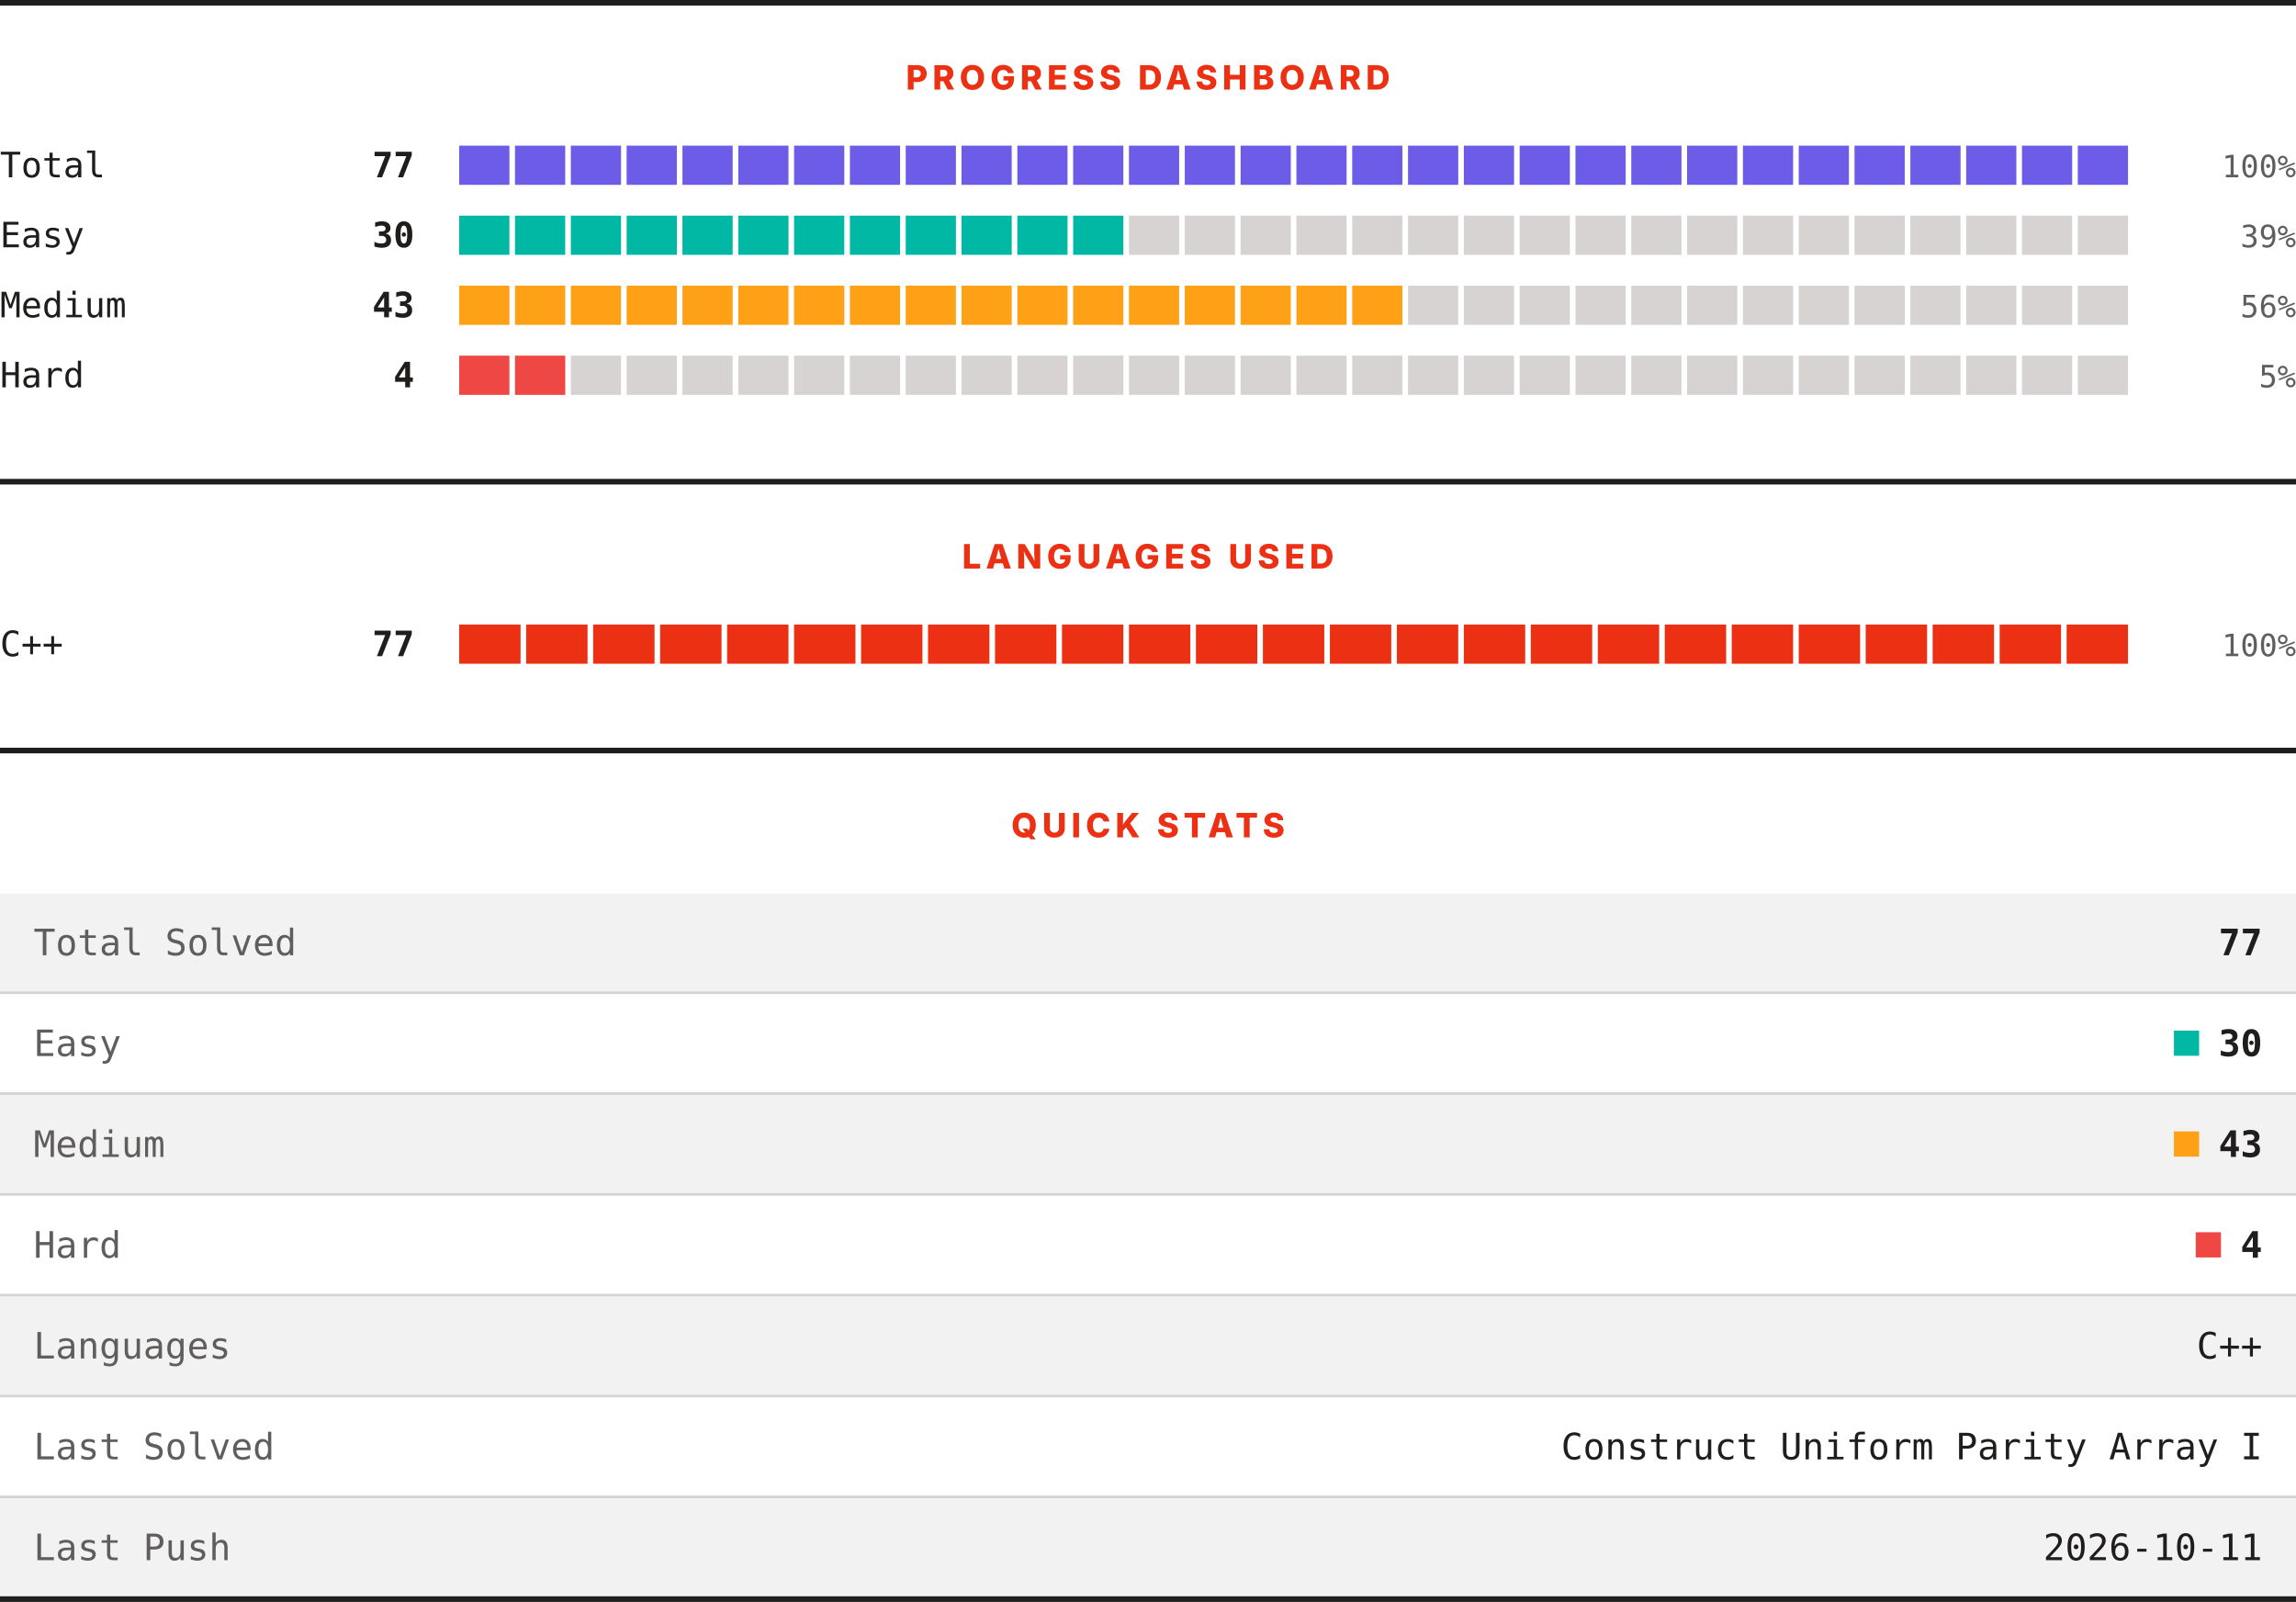
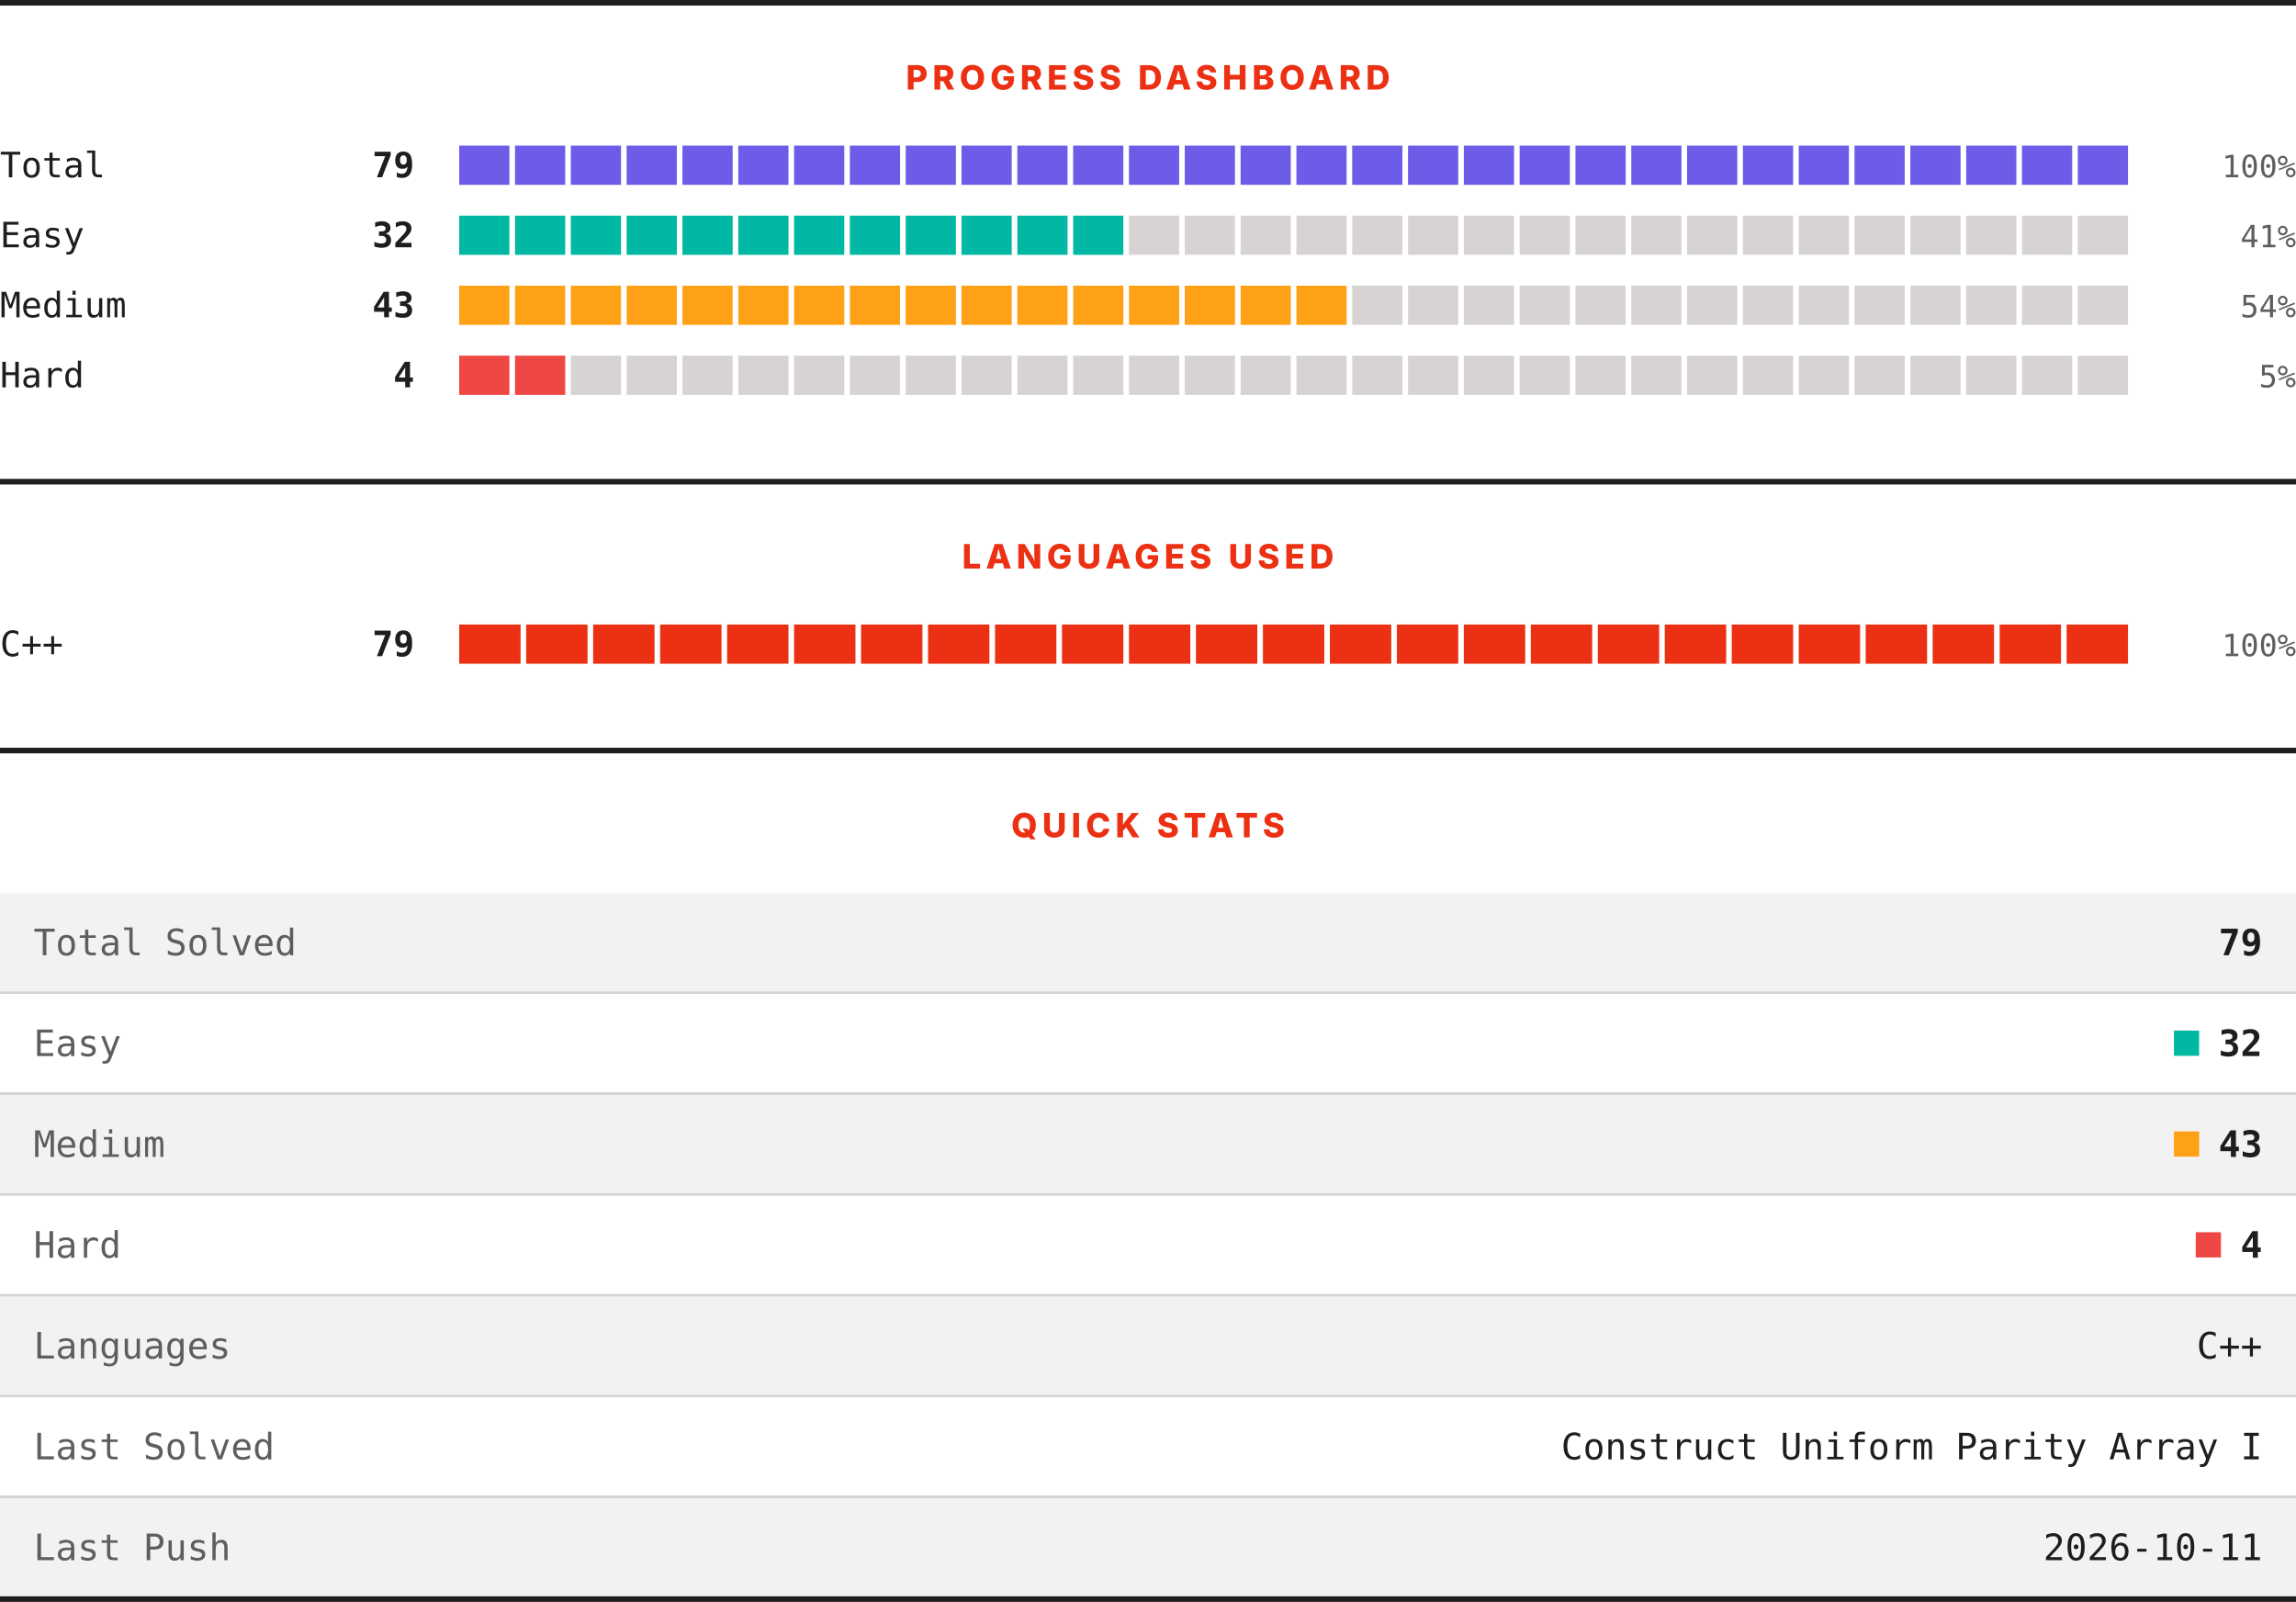
<svg xmlns="http://www.w3.org/2000/svg" width="820" height="572" viewBox="0 0 820 572" role="img" aria-label="LeetCode progress, languages and quick stats">
  <rect width="820" height="572" fill="#ffffff" />
  <rect x="0" y="0" width="820" height="2" fill="#201e1d" />
  <text x="410" y="32" text-anchor="middle" font-family="Archivo, system-ui, -apple-system, Segoe UI, sans-serif" font-size="12" font-weight="800" letter-spacing="1.68" fill="#ec3013">PROGRESS DASHBOARD</text>
  <text x="0" y="63.3" font-family="ui-monospace, SFMono-Regular, Menlo, Consolas, monospace" font-size="12.5" fill="#201e1d">Total</text>
-   <text x="148" y="63.3" text-anchor="end" font-family="ui-monospace, SFMono-Regular, Menlo, Consolas, monospace" font-size="12.5" font-weight="700" fill="#201e1d">77</text>
+   <text x="148" y="63.3" text-anchor="end" font-family="ui-monospace, SFMono-Regular, Menlo, Consolas, monospace" font-size="12.5" font-weight="700" fill="#201e1d">79</text>
  <rect x="164.00" y="52" width="17.93" height="14" fill="#6c5ce7" />
  <rect x="183.93" y="52" width="17.93" height="14" fill="#6c5ce7" />
  <rect x="203.87" y="52" width="17.93" height="14" fill="#6c5ce7" />
  <rect x="223.80" y="52" width="17.93" height="14" fill="#6c5ce7" />
  <rect x="243.73" y="52" width="17.93" height="14" fill="#6c5ce7" />
  <rect x="263.67" y="52" width="17.93" height="14" fill="#6c5ce7" />
  <rect x="283.60" y="52" width="17.93" height="14" fill="#6c5ce7" />
  <rect x="303.53" y="52" width="17.93" height="14" fill="#6c5ce7" />
  <rect x="323.47" y="52" width="17.93" height="14" fill="#6c5ce7" />
  <rect x="343.40" y="52" width="17.93" height="14" fill="#6c5ce7" />
  <rect x="363.33" y="52" width="17.93" height="14" fill="#6c5ce7" />
  <rect x="383.27" y="52" width="17.93" height="14" fill="#6c5ce7" />
  <rect x="403.20" y="52" width="17.93" height="14" fill="#6c5ce7" />
  <rect x="423.13" y="52" width="17.93" height="14" fill="#6c5ce7" />
  <rect x="443.07" y="52" width="17.93" height="14" fill="#6c5ce7" />
  <rect x="463.00" y="52" width="17.93" height="14" fill="#6c5ce7" />
  <rect x="482.93" y="52" width="17.93" height="14" fill="#6c5ce7" />
  <rect x="502.87" y="52" width="17.93" height="14" fill="#6c5ce7" />
  <rect x="522.80" y="52" width="17.93" height="14" fill="#6c5ce7" />
  <rect x="542.73" y="52" width="17.93" height="14" fill="#6c5ce7" />
  <rect x="562.67" y="52" width="17.93" height="14" fill="#6c5ce7" />
  <rect x="582.60" y="52" width="17.93" height="14" fill="#6c5ce7" />
  <rect x="602.53" y="52" width="17.93" height="14" fill="#6c5ce7" />
  <rect x="622.47" y="52" width="17.93" height="14" fill="#6c5ce7" />
  <rect x="642.40" y="52" width="17.93" height="14" fill="#6c5ce7" />
  <rect x="662.33" y="52" width="17.93" height="14" fill="#6c5ce7" />
  <rect x="682.27" y="52" width="17.93" height="14" fill="#6c5ce7" />
  <rect x="702.20" y="52" width="17.93" height="14" fill="#6c5ce7" />
  <rect x="722.13" y="52" width="17.93" height="14" fill="#6c5ce7" />
  <rect x="742.07" y="52" width="17.93" height="14" fill="#6c5ce7" />
  <text x="820" y="63.3" text-anchor="end" font-family="ui-monospace, SFMono-Regular, Menlo, Consolas, monospace" font-size="11" fill="#605d5d">100%</text>
  <text x="0" y="88.3" font-family="ui-monospace, SFMono-Regular, Menlo, Consolas, monospace" font-size="12.5" fill="#201e1d">Easy</text>
-   <text x="148" y="88.3" text-anchor="end" font-family="ui-monospace, SFMono-Regular, Menlo, Consolas, monospace" font-size="12.5" font-weight="700" fill="#201e1d">30</text>
+   <text x="148" y="88.3" text-anchor="end" font-family="ui-monospace, SFMono-Regular, Menlo, Consolas, monospace" font-size="12.5" font-weight="700" fill="#201e1d">32</text>
  <rect x="164.00" y="77" width="17.93" height="14" fill="#00b8a3" />
  <rect x="183.93" y="77" width="17.93" height="14" fill="#00b8a3" />
  <rect x="203.87" y="77" width="17.93" height="14" fill="#00b8a3" />
  <rect x="223.80" y="77" width="17.93" height="14" fill="#00b8a3" />
  <rect x="243.73" y="77" width="17.93" height="14" fill="#00b8a3" />
  <rect x="263.67" y="77" width="17.93" height="14" fill="#00b8a3" />
  <rect x="283.60" y="77" width="17.93" height="14" fill="#00b8a3" />
  <rect x="303.53" y="77" width="17.93" height="14" fill="#00b8a3" />
  <rect x="323.47" y="77" width="17.93" height="14" fill="#00b8a3" />
  <rect x="343.40" y="77" width="17.93" height="14" fill="#00b8a3" />
  <rect x="363.33" y="77" width="17.93" height="14" fill="#00b8a3" />
  <rect x="383.27" y="77" width="17.93" height="14" fill="#00b8a3" />
  <rect x="403.20" y="77" width="17.93" height="14" fill="#d7d3d3" />
  <rect x="423.13" y="77" width="17.93" height="14" fill="#d7d3d3" />
  <rect x="443.07" y="77" width="17.93" height="14" fill="#d7d3d3" />
  <rect x="463.00" y="77" width="17.93" height="14" fill="#d7d3d3" />
  <rect x="482.93" y="77" width="17.93" height="14" fill="#d7d3d3" />
  <rect x="502.87" y="77" width="17.93" height="14" fill="#d7d3d3" />
  <rect x="522.80" y="77" width="17.93" height="14" fill="#d7d3d3" />
  <rect x="542.73" y="77" width="17.93" height="14" fill="#d7d3d3" />
  <rect x="562.67" y="77" width="17.93" height="14" fill="#d7d3d3" />
  <rect x="582.60" y="77" width="17.93" height="14" fill="#d7d3d3" />
  <rect x="602.53" y="77" width="17.93" height="14" fill="#d7d3d3" />
  <rect x="622.47" y="77" width="17.93" height="14" fill="#d7d3d3" />
  <rect x="642.40" y="77" width="17.93" height="14" fill="#d7d3d3" />
  <rect x="662.33" y="77" width="17.93" height="14" fill="#d7d3d3" />
  <rect x="682.27" y="77" width="17.93" height="14" fill="#d7d3d3" />
  <rect x="702.20" y="77" width="17.93" height="14" fill="#d7d3d3" />
  <rect x="722.13" y="77" width="17.93" height="14" fill="#d7d3d3" />
  <rect x="742.07" y="77" width="17.93" height="14" fill="#d7d3d3" />
-   <text x="820" y="88.3" text-anchor="end" font-family="ui-monospace, SFMono-Regular, Menlo, Consolas, monospace" font-size="11" fill="#605d5d">39%</text>
+   <text x="820" y="88.3" text-anchor="end" font-family="ui-monospace, SFMono-Regular, Menlo, Consolas, monospace" font-size="11" fill="#605d5d">41%</text>
  <text x="0" y="113.3" font-family="ui-monospace, SFMono-Regular, Menlo, Consolas, monospace" font-size="12.5" fill="#201e1d">Medium</text>
  <text x="148" y="113.3" text-anchor="end" font-family="ui-monospace, SFMono-Regular, Menlo, Consolas, monospace" font-size="12.5" font-weight="700" fill="#201e1d">43</text>
  <rect x="164.00" y="102" width="17.93" height="14" fill="#ffa116" />
  <rect x="183.93" y="102" width="17.93" height="14" fill="#ffa116" />
  <rect x="203.87" y="102" width="17.93" height="14" fill="#ffa116" />
  <rect x="223.80" y="102" width="17.93" height="14" fill="#ffa116" />
  <rect x="243.73" y="102" width="17.93" height="14" fill="#ffa116" />
  <rect x="263.67" y="102" width="17.93" height="14" fill="#ffa116" />
  <rect x="283.60" y="102" width="17.93" height="14" fill="#ffa116" />
  <rect x="303.53" y="102" width="17.93" height="14" fill="#ffa116" />
  <rect x="323.47" y="102" width="17.93" height="14" fill="#ffa116" />
  <rect x="343.40" y="102" width="17.93" height="14" fill="#ffa116" />
  <rect x="363.33" y="102" width="17.93" height="14" fill="#ffa116" />
  <rect x="383.27" y="102" width="17.93" height="14" fill="#ffa116" />
  <rect x="403.20" y="102" width="17.93" height="14" fill="#ffa116" />
  <rect x="423.13" y="102" width="17.93" height="14" fill="#ffa116" />
  <rect x="443.07" y="102" width="17.93" height="14" fill="#ffa116" />
  <rect x="463.00" y="102" width="17.93" height="14" fill="#ffa116" />
-   <rect x="482.93" y="102" width="17.93" height="14" fill="#ffa116" />
+   <rect x="482.93" y="102" width="17.93" height="14" fill="#d7d3d3" />
  <rect x="502.87" y="102" width="17.93" height="14" fill="#d7d3d3" />
  <rect x="522.80" y="102" width="17.93" height="14" fill="#d7d3d3" />
  <rect x="542.73" y="102" width="17.93" height="14" fill="#d7d3d3" />
  <rect x="562.67" y="102" width="17.93" height="14" fill="#d7d3d3" />
  <rect x="582.60" y="102" width="17.93" height="14" fill="#d7d3d3" />
  <rect x="602.53" y="102" width="17.93" height="14" fill="#d7d3d3" />
  <rect x="622.47" y="102" width="17.93" height="14" fill="#d7d3d3" />
  <rect x="642.40" y="102" width="17.93" height="14" fill="#d7d3d3" />
  <rect x="662.33" y="102" width="17.93" height="14" fill="#d7d3d3" />
  <rect x="682.27" y="102" width="17.93" height="14" fill="#d7d3d3" />
  <rect x="702.20" y="102" width="17.93" height="14" fill="#d7d3d3" />
  <rect x="722.13" y="102" width="17.93" height="14" fill="#d7d3d3" />
  <rect x="742.07" y="102" width="17.93" height="14" fill="#d7d3d3" />
-   <text x="820" y="113.3" text-anchor="end" font-family="ui-monospace, SFMono-Regular, Menlo, Consolas, monospace" font-size="11" fill="#605d5d">56%</text>
+   <text x="820" y="113.3" text-anchor="end" font-family="ui-monospace, SFMono-Regular, Menlo, Consolas, monospace" font-size="11" fill="#605d5d">54%</text>
  <text x="0" y="138.3" font-family="ui-monospace, SFMono-Regular, Menlo, Consolas, monospace" font-size="12.5" fill="#201e1d">Hard</text>
  <text x="148" y="138.3" text-anchor="end" font-family="ui-monospace, SFMono-Regular, Menlo, Consolas, monospace" font-size="12.5" font-weight="700" fill="#201e1d">4</text>
  <rect x="164.00" y="127" width="17.93" height="14" fill="#ef4743" />
  <rect x="183.93" y="127" width="17.93" height="14" fill="#ef4743" />
  <rect x="203.87" y="127" width="17.93" height="14" fill="#d7d3d3" />
  <rect x="223.80" y="127" width="17.93" height="14" fill="#d7d3d3" />
  <rect x="243.73" y="127" width="17.93" height="14" fill="#d7d3d3" />
  <rect x="263.67" y="127" width="17.93" height="14" fill="#d7d3d3" />
  <rect x="283.60" y="127" width="17.93" height="14" fill="#d7d3d3" />
  <rect x="303.53" y="127" width="17.93" height="14" fill="#d7d3d3" />
  <rect x="323.47" y="127" width="17.93" height="14" fill="#d7d3d3" />
  <rect x="343.40" y="127" width="17.93" height="14" fill="#d7d3d3" />
  <rect x="363.33" y="127" width="17.93" height="14" fill="#d7d3d3" />
  <rect x="383.27" y="127" width="17.93" height="14" fill="#d7d3d3" />
  <rect x="403.20" y="127" width="17.93" height="14" fill="#d7d3d3" />
  <rect x="423.13" y="127" width="17.93" height="14" fill="#d7d3d3" />
  <rect x="443.07" y="127" width="17.93" height="14" fill="#d7d3d3" />
  <rect x="463.00" y="127" width="17.93" height="14" fill="#d7d3d3" />
  <rect x="482.93" y="127" width="17.93" height="14" fill="#d7d3d3" />
  <rect x="502.87" y="127" width="17.93" height="14" fill="#d7d3d3" />
  <rect x="522.80" y="127" width="17.93" height="14" fill="#d7d3d3" />
  <rect x="542.73" y="127" width="17.93" height="14" fill="#d7d3d3" />
  <rect x="562.67" y="127" width="17.93" height="14" fill="#d7d3d3" />
  <rect x="582.60" y="127" width="17.93" height="14" fill="#d7d3d3" />
  <rect x="602.53" y="127" width="17.93" height="14" fill="#d7d3d3" />
  <rect x="622.47" y="127" width="17.93" height="14" fill="#d7d3d3" />
  <rect x="642.40" y="127" width="17.93" height="14" fill="#d7d3d3" />
  <rect x="662.33" y="127" width="17.93" height="14" fill="#d7d3d3" />
  <rect x="682.27" y="127" width="17.93" height="14" fill="#d7d3d3" />
  <rect x="702.20" y="127" width="17.93" height="14" fill="#d7d3d3" />
  <rect x="722.13" y="127" width="17.93" height="14" fill="#d7d3d3" />
  <rect x="742.07" y="127" width="17.93" height="14" fill="#d7d3d3" />
  <text x="820" y="138.3" text-anchor="end" font-family="ui-monospace, SFMono-Regular, Menlo, Consolas, monospace" font-size="11" fill="#605d5d">5%</text>
  <rect x="0" y="171" width="820" height="2" fill="#201e1d" />
  <text x="410" y="203" text-anchor="middle" font-family="Archivo, system-ui, -apple-system, Segoe UI, sans-serif" font-size="12" font-weight="800" letter-spacing="1.68" fill="#ec3013">LANGUAGES USED</text>
  <text x="0" y="234.3" font-family="ui-monospace, SFMono-Regular, Menlo, Consolas, monospace" font-size="12.5" fill="#201e1d">C++</text>
-   <text x="148" y="234.3" text-anchor="end" font-family="ui-monospace, SFMono-Regular, Menlo, Consolas, monospace" font-size="12.5" font-weight="700" fill="#201e1d">77</text>
+   <text x="148" y="234.3" text-anchor="end" font-family="ui-monospace, SFMono-Regular, Menlo, Consolas, monospace" font-size="12.5" font-weight="700" fill="#201e1d">79</text>
  <rect x="164.00" y="223" width="21.92" height="14" fill="#ec3013" />
  <rect x="187.92" y="223" width="21.92" height="14" fill="#ec3013" />
  <rect x="211.84" y="223" width="21.92" height="14" fill="#ec3013" />
  <rect x="235.76" y="223" width="21.92" height="14" fill="#ec3013" />
  <rect x="259.68" y="223" width="21.92" height="14" fill="#ec3013" />
  <rect x="283.60" y="223" width="21.92" height="14" fill="#ec3013" />
  <rect x="307.52" y="223" width="21.92" height="14" fill="#ec3013" />
  <rect x="331.44" y="223" width="21.92" height="14" fill="#ec3013" />
  <rect x="355.36" y="223" width="21.92" height="14" fill="#ec3013" />
  <rect x="379.28" y="223" width="21.92" height="14" fill="#ec3013" />
  <rect x="403.20" y="223" width="21.92" height="14" fill="#ec3013" />
  <rect x="427.12" y="223" width="21.92" height="14" fill="#ec3013" />
  <rect x="451.04" y="223" width="21.92" height="14" fill="#ec3013" />
  <rect x="474.96" y="223" width="21.92" height="14" fill="#ec3013" />
  <rect x="498.88" y="223" width="21.92" height="14" fill="#ec3013" />
  <rect x="522.80" y="223" width="21.92" height="14" fill="#ec3013" />
  <rect x="546.72" y="223" width="21.92" height="14" fill="#ec3013" />
  <rect x="570.64" y="223" width="21.92" height="14" fill="#ec3013" />
  <rect x="594.56" y="223" width="21.92" height="14" fill="#ec3013" />
  <rect x="618.48" y="223" width="21.92" height="14" fill="#ec3013" />
  <rect x="642.40" y="223" width="21.92" height="14" fill="#ec3013" />
  <rect x="666.32" y="223" width="21.92" height="14" fill="#ec3013" />
  <rect x="690.24" y="223" width="21.92" height="14" fill="#ec3013" />
  <rect x="714.16" y="223" width="21.92" height="14" fill="#ec3013" />
  <rect x="738.08" y="223" width="21.92" height="14" fill="#ec3013" />
  <text x="820" y="234.3" text-anchor="end" font-family="ui-monospace, SFMono-Regular, Menlo, Consolas, monospace" font-size="11" fill="#605d5d">100%</text>
  <rect x="0" y="267" width="820" height="2" fill="#201e1d" />
  <text x="410" y="299" text-anchor="middle" font-family="Archivo, system-ui, -apple-system, Segoe UI, sans-serif" font-size="12" font-weight="800" letter-spacing="1.68" fill="#ec3013">QUICK STATS</text>
  <rect x="0" y="319" width="820" height="35" fill="#f3f2f2" />
  <text x="12" y="341.1" font-family="ui-monospace, SFMono-Regular, Menlo, Consolas, monospace" font-size="13" fill="#605d5d">Total Solved</text>
-   <text x="808" y="341.1" text-anchor="end" font-family="ui-monospace, SFMono-Regular, Menlo, Consolas, monospace" font-size="13" font-weight="700" fill="#201e1d">77</text>
+   <text x="808" y="341.1" text-anchor="end" font-family="ui-monospace, SFMono-Regular, Menlo, Consolas, monospace" font-size="13" font-weight="700" fill="#201e1d">79</text>
  <rect x="0" y="354" width="820" height="1" fill="#d7d3d3" />
  <rect x="0" y="355" width="820" height="35" fill="#ffffff" />
  <text x="12" y="377.1" font-family="ui-monospace, SFMono-Regular, Menlo, Consolas, monospace" font-size="13" fill="#605d5d">Easy</text>
  <rect x="776.4" y="368" width="9" height="9" fill="#00b8a3" />
-   <text x="808" y="377.1" text-anchor="end" font-family="ui-monospace, SFMono-Regular, Menlo, Consolas, monospace" font-size="13" font-weight="700" fill="#201e1d">30</text>
+   <text x="808" y="377.1" text-anchor="end" font-family="ui-monospace, SFMono-Regular, Menlo, Consolas, monospace" font-size="13" font-weight="700" fill="#201e1d">32</text>
  <rect x="0" y="390" width="820" height="1" fill="#d7d3d3" />
  <rect x="0" y="391" width="820" height="35" fill="#f3f2f2" />
  <text x="12" y="413.1" font-family="ui-monospace, SFMono-Regular, Menlo, Consolas, monospace" font-size="13" fill="#605d5d">Medium</text>
  <rect x="776.4" y="404" width="9" height="9" fill="#ffa116" />
  <text x="808" y="413.1" text-anchor="end" font-family="ui-monospace, SFMono-Regular, Menlo, Consolas, monospace" font-size="13" font-weight="700" fill="#201e1d">43</text>
  <rect x="0" y="426" width="820" height="1" fill="#d7d3d3" />
  <rect x="0" y="427" width="820" height="35" fill="#ffffff" />
  <text x="12" y="449.1" font-family="ui-monospace, SFMono-Regular, Menlo, Consolas, monospace" font-size="13" fill="#605d5d">Hard</text>
  <rect x="784.2" y="440" width="9" height="9" fill="#ef4743" />
  <text x="808" y="449.1" text-anchor="end" font-family="ui-monospace, SFMono-Regular, Menlo, Consolas, monospace" font-size="13" font-weight="700" fill="#201e1d">4</text>
  <rect x="0" y="462" width="820" height="1" fill="#d7d3d3" />
  <rect x="0" y="463" width="820" height="35" fill="#f3f2f2" />
  <text x="12" y="485.1" font-family="ui-monospace, SFMono-Regular, Menlo, Consolas, monospace" font-size="13" fill="#605d5d">Languages</text>
  <text x="808" y="485.1" text-anchor="end" font-family="ui-monospace, SFMono-Regular, Menlo, Consolas, monospace" font-size="13" fill="#201e1d">C++</text>
  <rect x="0" y="498" width="820" height="1" fill="#d7d3d3" />
  <rect x="0" y="499" width="820" height="35" fill="#ffffff" />
  <text x="12" y="521.1" font-family="ui-monospace, SFMono-Regular, Menlo, Consolas, monospace" font-size="13" fill="#605d5d">Last Solved</text>
  <text x="808" y="521.1" text-anchor="end" font-family="ui-monospace, SFMono-Regular, Menlo, Consolas, monospace" font-size="13" fill="#201e1d">Construct Uniform Parity Array I</text>
  <rect x="0" y="534" width="820" height="1" fill="#d7d3d3" />
  <rect x="0" y="535" width="820" height="35" fill="#f3f2f2" />
  <text x="12" y="557.1" font-family="ui-monospace, SFMono-Regular, Menlo, Consolas, monospace" font-size="13" fill="#605d5d">Last Push</text>
  <text x="808" y="557.1" text-anchor="end" font-family="ui-monospace, SFMono-Regular, Menlo, Consolas, monospace" font-size="13" fill="#201e1d">2026-10-11</text>
  <rect x="0" y="570" width="820" height="2" fill="#201e1d" />
</svg>
